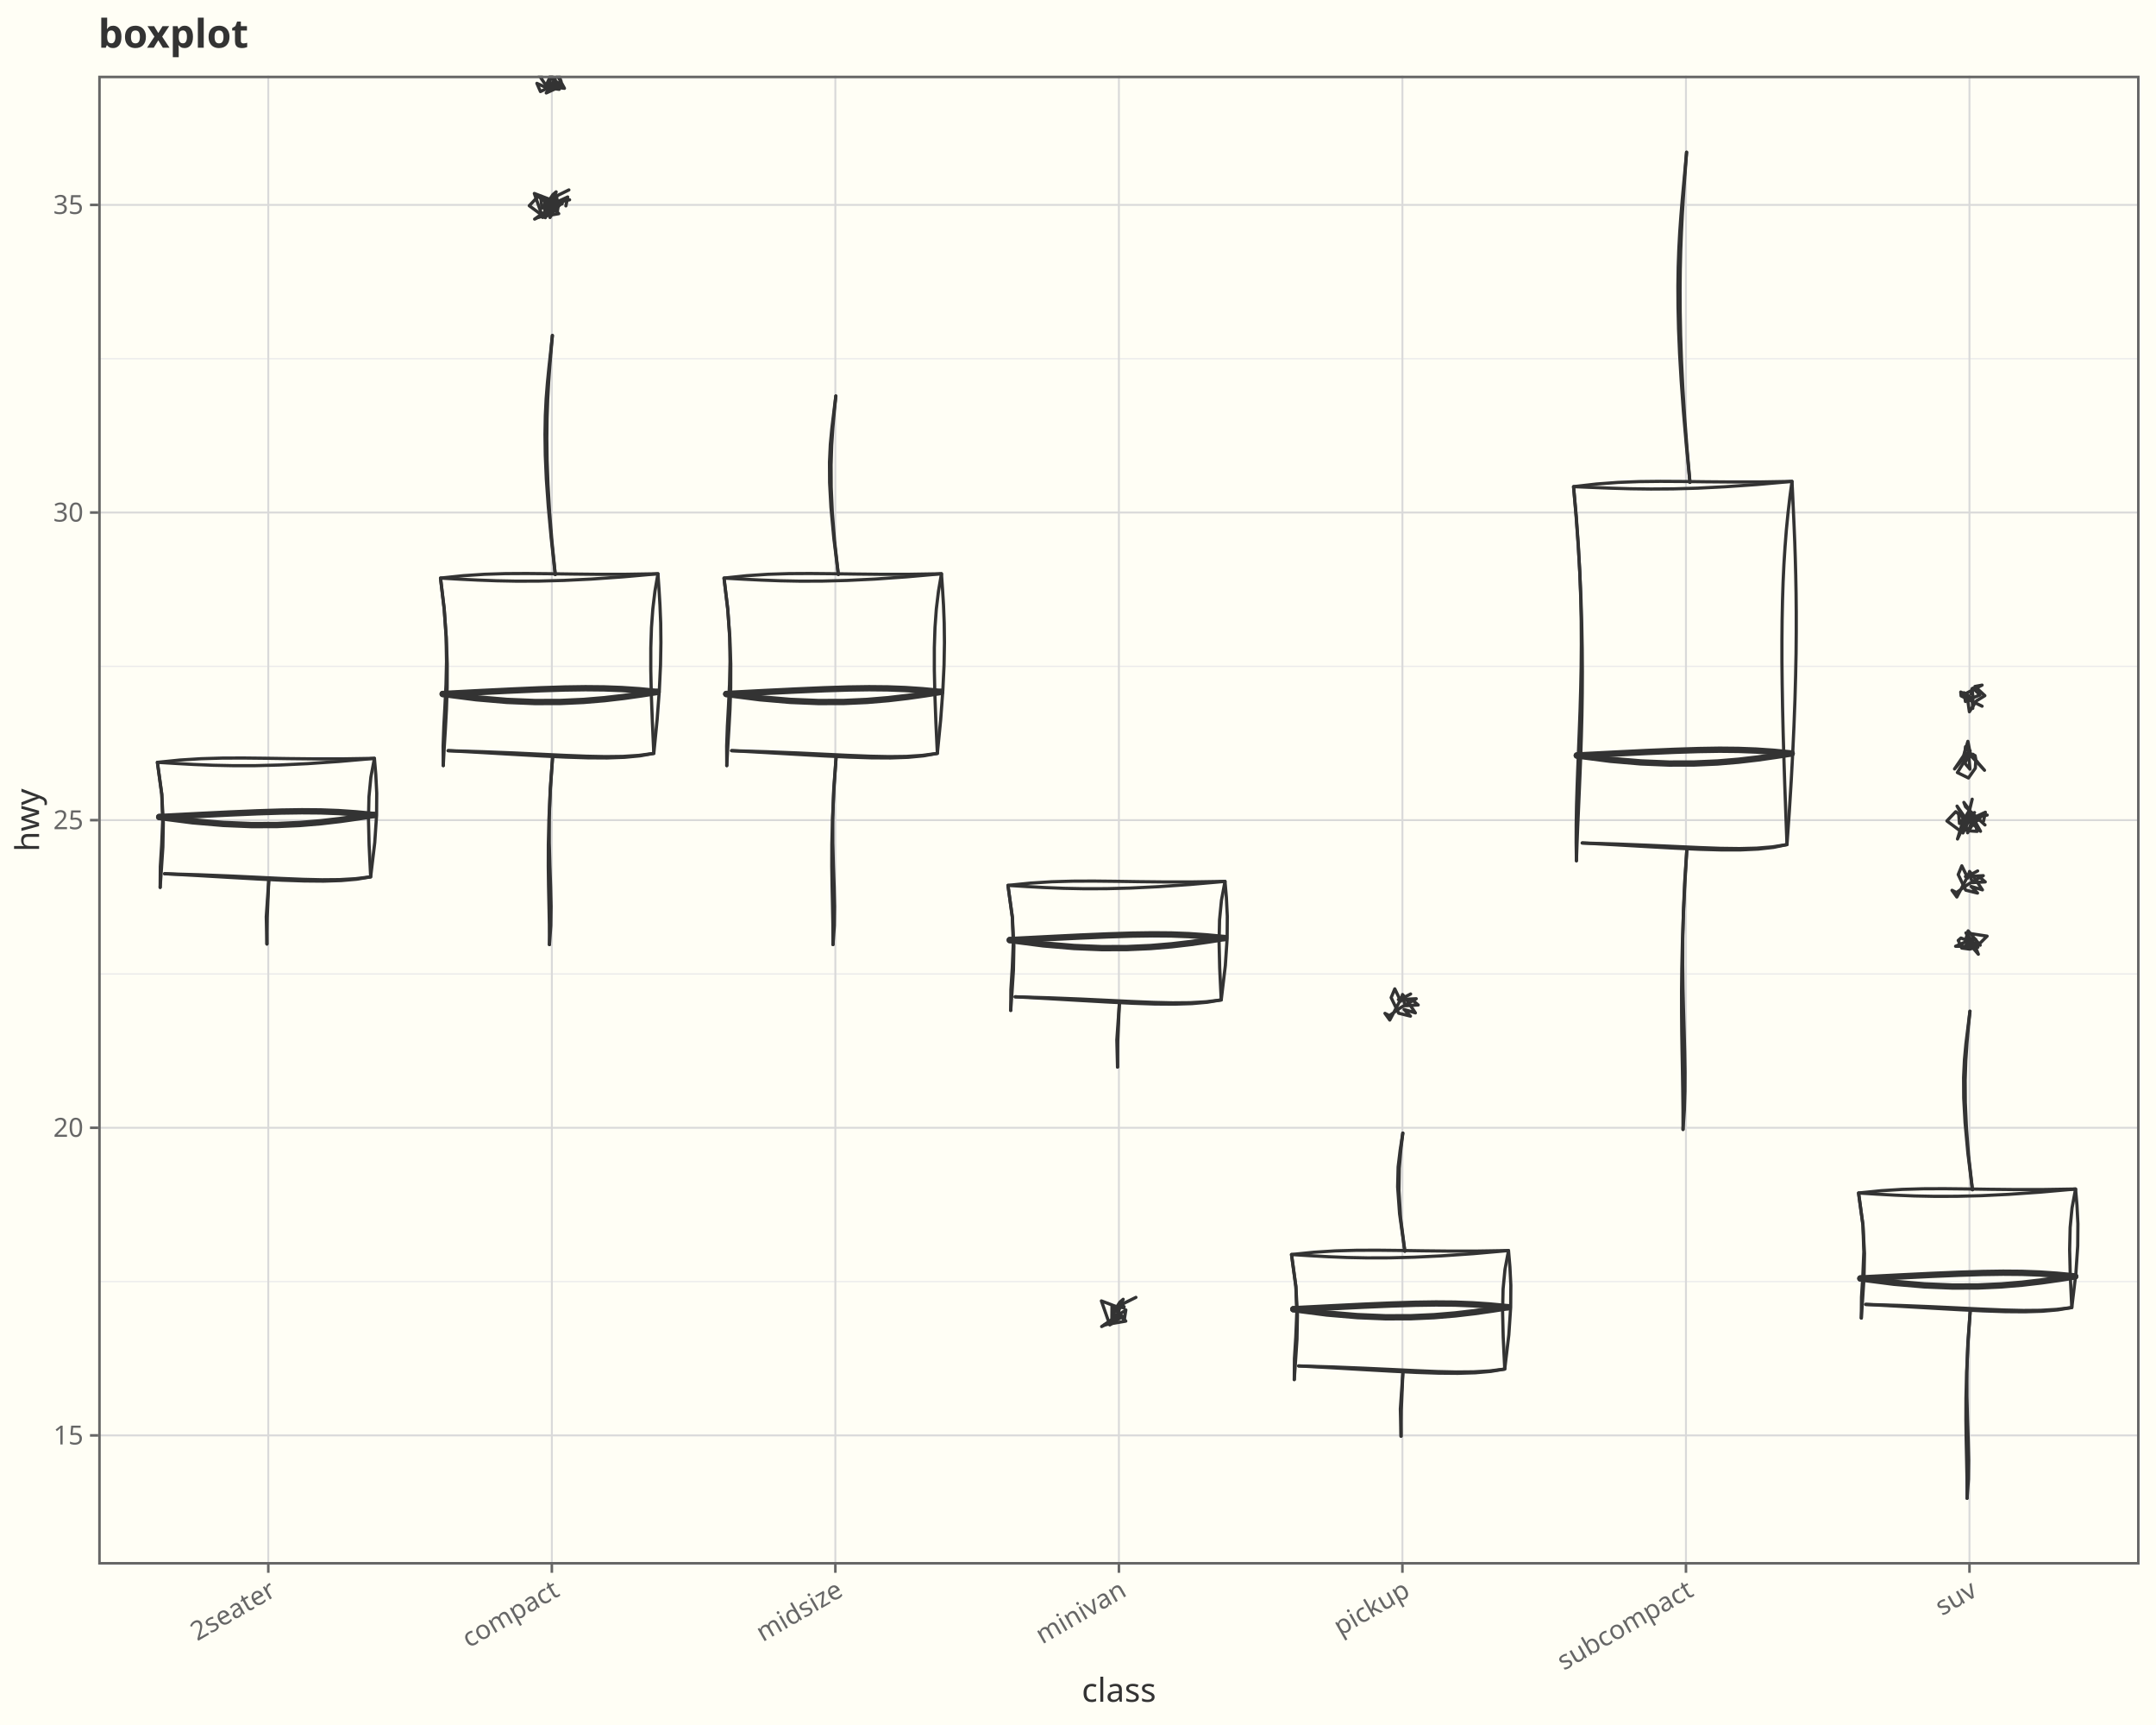
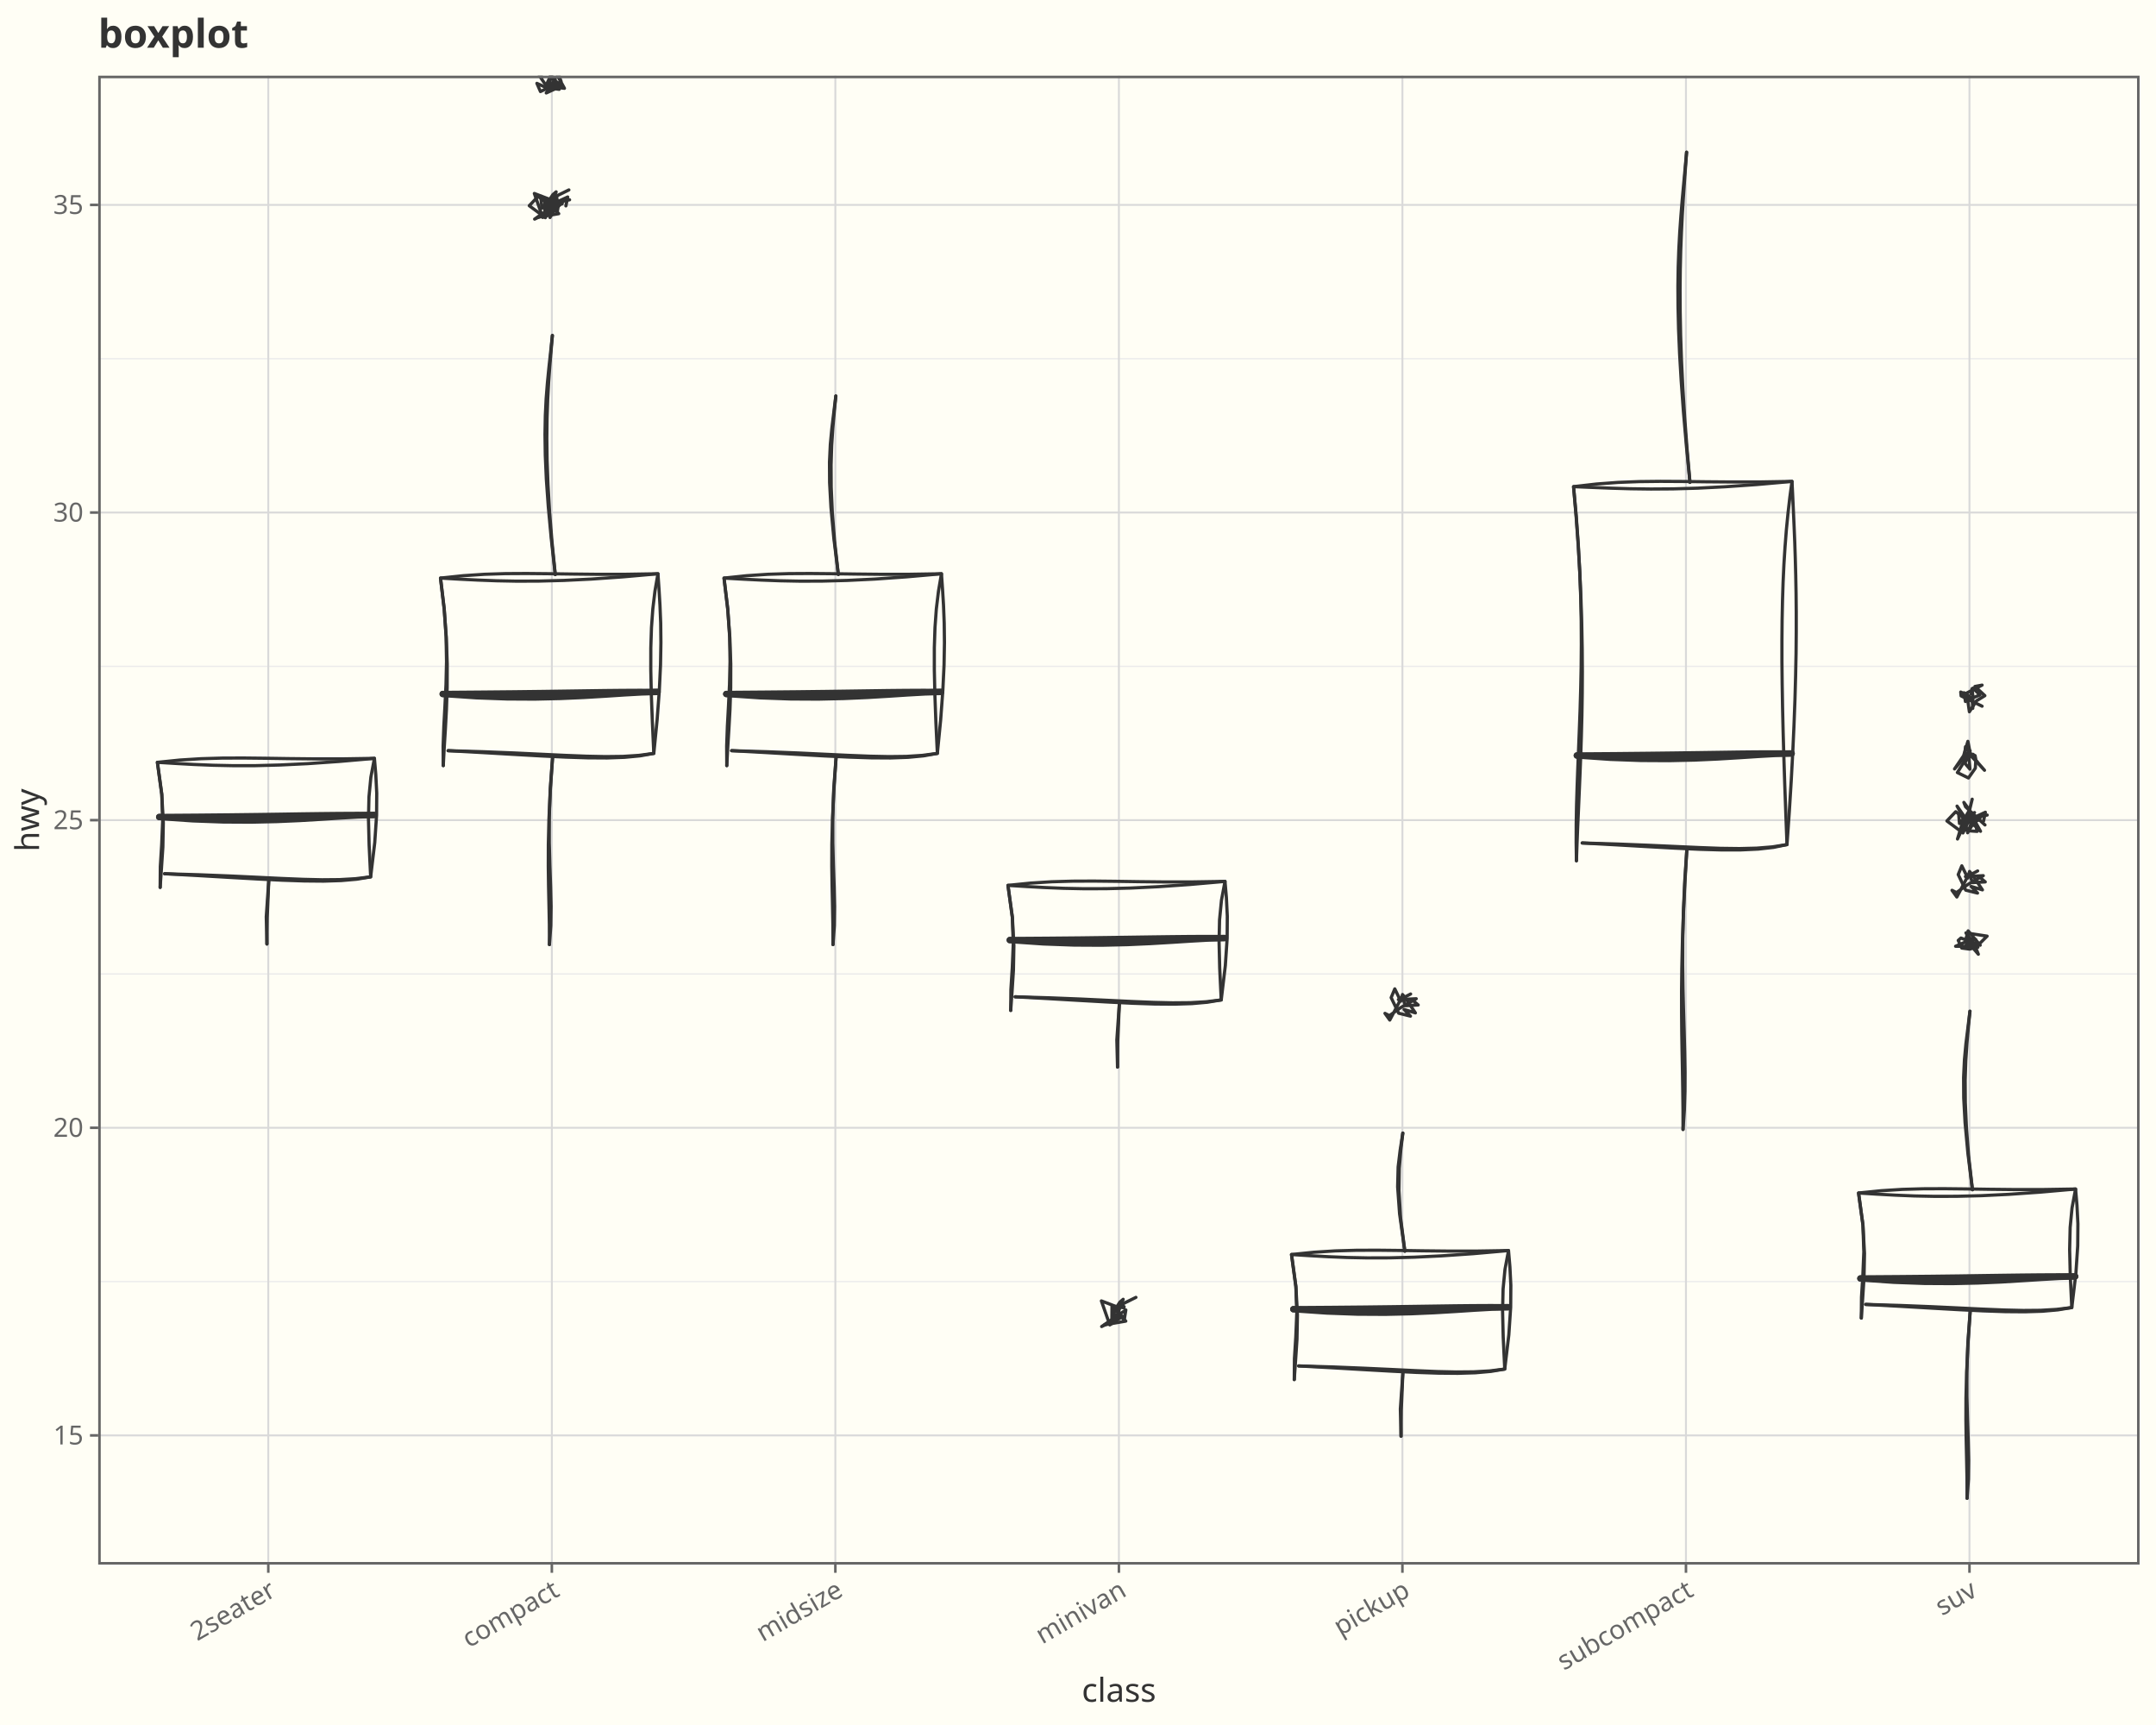
<svg xmlns="http://www.w3.org/2000/svg" class="svglite" data-engine-version="2.0" width="720.00pt" height="576.00pt" viewBox="0 0 720.00 576.00">
  <defs>
    <style type="text/css">
    .svglite line, .svglite polyline, .svglite polygon, .svglite path, .svglite rect, .svglite circle {
      fill: none;
      stroke: #000000;
      stroke-linecap: round;
      stroke-linejoin: round;
      stroke-miterlimit: 10.00;
    }
  </style>
  </defs>
  <rect width="100%" height="100%" style="stroke: none; fill: #FFFFFF;" />
  <defs>
    <clipPath id="cpMC4wMHw3MjAuMDB8MC4wMHw1NzYuMDA=">
      <rect x="0.00" y="0.00" width="720.00" height="576.00" />
    </clipPath>
  </defs>
  <g clip-path="url(#cpMC4wMHw3MjAuMDB8MC4wMHw1NzYuMDA=)">
    <rect x="0.00" y="0.00" width="720.00" height="576.00" style="stroke-width: 1.07; stroke: none; fill: #FFFEF5;" />
  </g>
  <defs>
    <clipPath id="cpMzIuNzl8NzE0LjUyfDI1LjI3fDUyMi40NA==">
      <rect x="32.79" y="25.27" width="681.73" height="497.16" />
    </clipPath>
  </defs>
  <g clip-path="url(#cpMzIuNzl8NzE0LjUyfDI1LjI3fDUyMi40NA==)">
    <rect x="32.79" y="25.27" width="681.73" height="497.16" style="stroke-width: 1.07; stroke: none; fill: #FFFEF5;" />
    <polyline points="32.79,427.94 714.52,427.94 " style="stroke-width: 0.43; stroke: #EBEBEB; stroke-linecap: butt;" />
    <polyline points="32.79,325.22 714.52,325.22 " style="stroke-width: 0.43; stroke: #EBEBEB; stroke-linecap: butt;" />
    <polyline points="32.79,222.50 714.52,222.50 " style="stroke-width: 0.43; stroke: #EBEBEB; stroke-linecap: butt;" />
    <polyline points="32.79,119.78 714.52,119.78 " style="stroke-width: 0.43; stroke: #EBEBEB; stroke-linecap: butt;" />
    <polyline points="32.79,479.30 714.52,479.30 " style="stroke-width: 0.64; stroke: #D9D9D9; stroke-linecap: butt;" />
    <polyline points="32.79,376.58 714.52,376.58 " style="stroke-width: 0.64; stroke: #D9D9D9; stroke-linecap: butt;" />
    <polyline points="32.79,273.86 714.52,273.86 " style="stroke-width: 0.64; stroke: #D9D9D9; stroke-linecap: butt;" />
    <polyline points="32.79,171.14 714.52,171.14 " style="stroke-width: 0.64; stroke: #D9D9D9; stroke-linecap: butt;" />
    <polyline points="32.79,68.42 714.52,68.42 " style="stroke-width: 0.64; stroke: #D9D9D9; stroke-linecap: butt;" />
    <polyline points="89.60,522.44 89.60,25.27 " style="stroke-width: 0.64; stroke: #D9D9D9; stroke-linecap: butt;" />
    <polyline points="184.29,522.44 184.29,25.27 " style="stroke-width: 0.64; stroke: #D9D9D9; stroke-linecap: butt;" />
    <polyline points="278.97,522.44 278.97,25.27 " style="stroke-width: 0.64; stroke: #D9D9D9; stroke-linecap: butt;" />
    <polyline points="373.66,522.44 373.66,25.27 " style="stroke-width: 0.64; stroke: #D9D9D9; stroke-linecap: butt;" />
    <polyline points="468.34,522.44 468.34,25.27 " style="stroke-width: 0.64; stroke: #D9D9D9; stroke-linecap: butt;" />
    <polyline points="563.03,522.44 563.03,25.27 " style="stroke-width: 0.64; stroke: #D9D9D9; stroke-linecap: butt;" />
    <polyline points="657.71,522.44 657.71,25.27 " style="stroke-width: 0.64; stroke: #D9D9D9; stroke-linecap: butt;" />
    <polyline points="89.75,294.06 89.23,306.51 89.14,315.21 " style="stroke-width: 1.07; stroke: #333333;" />
    <polyline points="89.75,294.06 88.92,306.15 89.14,315.21 " style="stroke-width: 1.07; stroke: #333333;" />
    <polyline points="54.97,291.75 66.40,292.38 76.69,292.98 85.93,293.50 94.19,293.91 101.56,294.16 108.12,294.22 113.95,294.03 119.14,293.58 123.78,292.80 125.15,281.35 125.76,272.21 125.81,264.84 125.50,258.69 125.04,253.23 113.20,254.26 102.78,254.99 93.57,255.44 85.37,255.66 77.99,255.67 71.22,255.53 64.85,255.27 58.70,254.93 52.56,254.55 54.02,265.12 54.32,274.16 53.99,282.09 53.54,289.33 53.48,296.30 " style="stroke-width: 1.07; stroke: #333333;" />
    <polyline points="54.97,291.75 66.63,292.10 76.93,292.51 86.02,292.94 94.06,293.33 101.20,293.62 107.59,293.77 113.38,293.72 118.73,293.41 123.78,292.80 123.27,282.16 123.05,273.43 123.22,266.07 123.85,259.52 125.04,253.23 114.36,253.40 104.86,253.40 96.30,253.31 88.47,253.19 81.15,253.11 74.12,253.14 67.16,253.34 60.04,253.79 52.56,254.55 54.04,265.41 54.54,274.75 54.39,282.84 53.92,289.94 53.48,296.30 " style="stroke-width: 1.07; stroke: #333333;" />
-     <polyline points="53.17,272.81 65.92,272.16 76.75,271.63 85.97,271.24 93.89,270.99 100.83,270.89 107.09,270.94 112.98,271.16 118.81,271.56 124.90,272.13 " style="stroke-width: 2.13; stroke: #333333;" />
-     <polyline points="53.17,272.81 64.36,274.25 74.58,275.12 83.92,275.51 92.43,275.49 100.18,275.14 107.23,274.55 113.66,273.80 119.52,272.97 124.90,272.13 " style="stroke-width: 2.13; stroke: #333333;" />
+     <polyline points="53.17,272.81 65.92,272.72 76.75,272.62 85.97,272.51 93.89,272.40 100.83,272.29 107.09,272.21 112.98,272.15 118.81,272.12 124.90,272.13 " style="stroke-width: 2.13; stroke: #333333;" />
+     <polyline points="53.17,272.81 64.36,273.58 74.58,273.95 83.92,274.00 92.43,273.81 100.18,273.47 107.23,273.05 113.66,272.63 119.52,272.30 124.90,272.13 " style="stroke-width: 2.13; stroke: #333333;" />
    <polyline points="184.55,252.72 183.75,263.46 183.43,272.97 183.43,281.44 183.63,289.09 183.88,296.10 184.04,302.69 183.95,309.06 183.49,315.41 " style="stroke-width: 1.07; stroke: #333333;" />
    <polyline points="184.55,252.72 183.78,263.98 183.32,273.60 183.12,281.90 183.10,289.22 183.19,295.90 183.33,302.26 183.46,308.66 183.49,315.41 " style="stroke-width: 1.07; stroke: #333333;" />
    <polyline points="185.43,191.85 184.33,180.83 183.53,170.88 183.00,161.87 182.70,153.72 182.61,146.33 182.69,139.58 182.90,133.38 183.22,127.62 183.61,122.22 184.04,117.05 184.47,112.03 " style="stroke-width: 1.07; stroke: #333333;" />
    <polyline points="185.43,191.85 184.08,179.70 183.10,169.15 182.45,159.99 182.10,152.01 182.00,145.01 182.11,138.79 182.39,133.13 182.81,127.83 183.32,122.68 183.89,117.48 184.47,112.03 " style="stroke-width: 1.07; stroke: #333333;" />
    <polyline points="149.65,250.66 161.08,251.29 171.38,251.89 180.61,252.41 188.86,252.81 196.22,253.05 202.77,253.09 208.58,252.88 213.75,252.39 218.34,251.57 219.45,240.34 220.18,230.57 220.58,222.06 220.71,214.61 220.64,208.04 220.40,202.14 220.08,196.72 219.72,191.59 207.88,192.63 197.46,193.36 188.25,193.81 180.05,194.03 172.65,194.06 165.86,193.93 159.47,193.69 153.29,193.38 147.11,193.03 148.35,203.27 148.97,212.50 149.12,220.88 148.94,228.57 148.59,235.73 148.22,242.52 147.98,249.11 148.03,255.64 " style="stroke-width: 1.07; stroke: #333333;" />
    <polyline points="149.65,250.66 161.31,251.01 171.61,251.42 180.70,251.85 188.74,252.23 195.87,252.51 202.24,252.64 208.01,252.57 213.33,252.23 218.34,251.57 217.86,241.13 217.51,231.88 217.33,223.66 217.34,216.28 217.56,209.56 218.01,203.33 218.72,197.39 219.72,191.59 209.04,191.76 199.54,191.77 190.98,191.68 183.14,191.57 175.81,191.50 168.76,191.54 161.78,191.76 154.63,192.24 147.11,193.03 148.34,203.49 149.05,213.00 149.35,221.67 149.33,229.59 149.09,236.85 148.73,243.54 148.34,249.78 148.03,255.64 " style="stroke-width: 1.07; stroke: #333333;" />
-     <polyline points="147.85,231.73 160.60,231.07 171.43,230.55 180.65,230.15 188.58,229.90 195.51,229.80 201.77,229.86 207.66,230.08 213.49,230.47 219.58,231.05 " style="stroke-width: 2.13; stroke: #333333;" />
-     <polyline points="147.85,231.73 159.04,233.16 169.27,234.04 178.60,234.42 187.11,234.40 194.86,234.05 201.91,233.46 208.34,232.71 214.21,231.88 219.58,231.05 " style="stroke-width: 2.13; stroke: #333333;" />
+     <polyline points="147.85,231.73 160.60,231.63 171.43,231.53 180.65,231.42 188.58,231.31 195.51,231.21 201.77,231.12 207.66,231.06 213.49,231.03 219.58,231.05 " style="stroke-width: 2.13; stroke: #333333;" />
+     <polyline points="147.85,231.73 159.04,232.49 169.27,232.86 178.60,232.91 187.11,232.72 194.86,232.38 201.91,231.96 208.34,231.54 214.21,231.21 219.58,231.05 " style="stroke-width: 2.13; stroke: #333333;" />
    <polyline points="186.05,66.57 184.61,65.02 185.72,64.06 183.18,70.63 179.51,72.58 186.59,71.35 181.98,66.45 181.95,71.02 182.81,70.15 182.71,67.94 184.61,65.02 " style="stroke-width: 1.07; stroke: #333333;" />
    <polyline points="185.96,66.89 183.57,66.56 178.44,64.60 181.25,72.61 185.56,69.73 178.54,73.16 186.61,67.62 186.04,71.11 183.33,66.70 189.98,63.42 183.57,66.56 " style="stroke-width: 1.07; stroke: #333333;" />
    <polyline points="186.28,24.22 187.40,27.25 180.49,30.57 179.30,27.83 182.10,29.11 184.20,24.59 183.37,28.72 184.81,29.04 188.50,29.49 184.64,22.53 187.40,27.25 " style="stroke-width: 1.07; stroke: #333333;" />
    <polyline points="184.70,28.64 185.43,26.20 179.65,22.04 180.95,25.94 180.13,25.29 182.89,29.32 186.75,29.83 184.04,25.32 187.23,28.83 182.42,31.04 185.43,26.20 " style="stroke-width: 1.07; stroke: #333333;" />
    <polyline points="188.98,68.75 189.59,65.78 182.60,69.01 185.96,65.88 180.96,69.54 180.70,66.53 185.42,68.11 183.67,72.63 186.13,68.52 183.92,71.49 189.59,65.78 " style="stroke-width: 1.07; stroke: #333333;" />
    <polyline points="190.21,66.72 182.85,67.90 179.69,65.60 176.75,68.69 182.12,72.69 185.27,66.04 181.52,69.20 187.71,68.07 180.99,68.81 185.68,67.00 182.85,67.90 " style="stroke-width: 1.07; stroke: #333333;" />
    <polyline points="187.02,-120.06 185.05,-119.02 184.31,-119.89 183.73,-117.68 181.73,-121.76 180.52,-118.85 183.03,-113.65 186.98,-112.67 184.84,-114.89 188.62,-113.74 185.05,-119.02 " style="stroke-width: 1.07; stroke: #333333;" />
    <polyline points="182.94,-118.18 188.89,-118.47 183.71,-115.52 179.95,-112.83 178.46,-113.60 180.07,-111.36 184.21,-119.20 185.32,-116.15 189.55,-116.40 187.23,-118.36 188.89,-118.47 " style="stroke-width: 1.07; stroke: #333333;" />
    <polyline points="279.23,252.72 278.43,263.46 278.11,272.97 278.12,281.44 278.32,289.09 278.57,296.10 278.72,302.69 278.64,309.06 278.18,315.41 " style="stroke-width: 1.07; stroke: #333333;" />
    <polyline points="279.23,252.72 278.46,263.98 278.01,273.60 277.80,281.90 277.78,289.22 277.88,295.90 278.02,302.26 278.14,308.66 278.18,315.41 " style="stroke-width: 1.07; stroke: #333333;" />
    <polyline points="279.96,191.82 278.72,180.74 277.95,171.08 277.58,162.66 277.54,155.28 277.74,148.74 278.13,142.85 278.62,137.41 279.13,132.23 " style="stroke-width: 1.07; stroke: #333333;" />
    <polyline points="279.96,191.82 278.44,179.52 277.50,169.45 277.05,161.18 277.01,154.31 277.29,148.39 277.80,143.02 278.44,137.78 279.13,132.23 " style="stroke-width: 1.07; stroke: #333333;" />
    <polyline points="244.33,250.66 255.77,251.29 266.06,251.89 275.29,252.41 283.55,252.81 290.91,253.05 297.45,253.09 303.27,252.88 308.43,252.39 313.03,251.57 314.14,240.34 314.86,230.57 315.27,222.06 315.40,214.61 315.32,208.04 315.09,202.14 314.76,196.72 314.40,191.59 302.57,192.63 292.15,193.36 282.93,193.81 274.73,194.03 267.33,194.06 260.54,193.93 254.16,193.69 247.97,193.38 241.79,193.03 243.04,203.27 243.66,212.50 243.80,220.88 243.62,228.57 243.28,235.73 242.91,242.52 242.67,249.11 242.71,255.64 " style="stroke-width: 1.07; stroke: #333333;" />
    <polyline points="244.33,250.66 255.99,251.01 266.30,251.42 275.39,251.85 283.42,252.23 290.55,252.51 296.93,252.64 302.70,252.57 308.01,252.23 313.03,251.57 312.54,241.13 312.20,231.88 312.02,223.66 312.02,216.28 312.24,209.56 312.69,203.33 313.41,197.39 314.40,191.59 303.73,191.76 294.22,191.77 285.66,191.68 277.83,191.57 270.50,191.50 263.45,191.54 256.46,191.76 249.32,192.24 241.79,193.03 243.02,203.49 243.74,213.00 244.04,221.67 244.02,229.59 243.78,236.85 243.41,243.54 243.02,249.78 242.71,255.64 " style="stroke-width: 1.07; stroke: #333333;" />
-     <polyline points="242.54,231.73 255.29,231.07 266.11,230.55 275.34,230.15 283.26,229.90 290.20,229.80 296.45,229.86 302.34,230.08 308.18,230.47 314.26,231.05 " style="stroke-width: 2.13; stroke: #333333;" />
-     <polyline points="242.54,231.73 253.72,233.16 263.95,234.04 273.29,234.42 281.80,234.40 289.54,234.05 296.60,233.46 303.03,232.71 308.89,231.88 314.26,231.05 " style="stroke-width: 2.13; stroke: #333333;" />
+     <polyline points="242.54,231.73 255.29,231.63 266.11,231.53 275.34,231.42 283.26,231.31 290.20,231.21 296.45,231.12 302.34,231.06 308.18,231.03 314.26,231.05 " style="stroke-width: 2.13; stroke: #333333;" />
+     <polyline points="242.54,231.73 253.72,232.49 263.95,232.86 273.29,232.91 281.80,232.72 289.54,232.38 296.60,231.96 303.03,231.54 308.89,231.21 314.26,231.05 " style="stroke-width: 2.13; stroke: #333333;" />
    <polyline points="373.81,335.14 373.28,347.60 373.20,356.30 " style="stroke-width: 1.07; stroke: #333333;" />
    <polyline points="373.81,335.14 372.97,347.24 373.20,356.30 " style="stroke-width: 1.07; stroke: #333333;" />
    <polyline points="339.02,332.84 350.45,333.47 360.75,334.07 369.98,334.59 378.24,335.00 385.61,335.25 392.17,335.30 398.01,335.12 403.20,334.66 407.83,333.89 409.20,322.44 409.81,313.30 409.86,305.92 409.56,299.77 409.09,294.31 397.26,295.35 386.83,296.08 377.62,296.53 369.43,296.74 362.04,296.76 355.27,296.62 348.91,296.36 342.75,296.02 336.61,295.64 338.07,306.21 338.38,315.25 338.05,323.18 337.59,330.42 337.53,337.39 " style="stroke-width: 1.07; stroke: #333333;" />
    <polyline points="339.02,332.84 350.68,333.19 360.98,333.60 370.08,334.03 378.12,334.42 385.26,334.71 391.65,334.86 397.44,334.81 402.78,334.50 407.83,333.89 407.32,323.24 407.11,314.52 407.27,307.16 407.91,300.61 409.09,294.31 398.42,294.48 388.91,294.49 380.35,294.40 372.52,294.28 365.20,294.20 358.17,294.23 351.21,294.43 344.10,294.88 336.61,295.64 338.10,306.49 338.59,315.84 338.44,323.93 337.98,331.03 337.53,337.39 " style="stroke-width: 1.07; stroke: #333333;" />
-     <polyline points="337.22,313.90 349.97,313.25 360.80,312.72 370.02,312.33 377.94,312.08 384.88,311.98 391.14,312.03 397.03,312.25 402.86,312.65 408.95,313.22 " style="stroke-width: 2.13; stroke: #333333;" />
-     <polyline points="337.22,313.90 348.41,315.34 358.64,316.21 367.97,316.60 376.48,316.57 384.23,316.23 391.28,315.64 397.71,314.89 403.58,314.06 408.95,313.22 " style="stroke-width: 2.13; stroke: #333333;" />
+     <polyline points="337.22,313.90 349.97,313.81 360.80,313.71 370.02,313.59 377.94,313.48 384.88,313.38 391.14,313.30 397.03,313.24 402.86,313.21 408.95,313.22 " style="stroke-width: 2.13; stroke: #333333;" />
+     <polyline points="337.22,313.90 348.41,314.67 358.64,315.04 367.97,315.09 376.48,314.90 384.23,314.55 391.28,314.13 397.71,313.72 403.58,313.39 408.95,313.22 " style="stroke-width: 2.13; stroke: #333333;" />
    <polyline points="375.41,436.36 373.98,434.81 375.09,433.85 372.55,440.43 368.88,442.37 375.96,441.14 371.35,436.24 371.31,440.81 372.17,439.94 372.08,437.73 373.98,434.81 " style="stroke-width: 1.07; stroke: #333333;" />
    <polyline points="375.33,436.68 372.94,436.35 367.81,434.39 370.62,442.41 374.93,439.52 367.90,442.95 375.98,437.41 375.41,440.91 372.69,436.50 379.34,433.21 372.94,436.35 " style="stroke-width: 1.07; stroke: #333333;" />
    <polyline points="468.49,458.41 467.96,470.86 467.88,479.56 " style="stroke-width: 1.07; stroke: #333333;" />
    <polyline points="468.49,458.41 467.65,470.50 467.88,479.56 " style="stroke-width: 1.07; stroke: #333333;" />
    <polyline points="469.15,417.78 467.71,406.53 467.18,397.48 467.29,390.11 467.81,383.91 468.47,378.36 " style="stroke-width: 1.07; stroke: #333333;" />
    <polyline points="469.15,417.78 467.39,405.27 466.74,396.31 466.91,389.66 467.58,384.09 468.47,378.36 " style="stroke-width: 1.07; stroke: #333333;" />
    <polyline points="433.70,456.10 445.14,456.73 455.43,457.33 464.67,457.85 472.93,458.26 480.29,458.51 486.85,458.57 492.69,458.39 497.88,457.93 502.51,457.15 503.88,445.71 504.49,436.56 504.55,429.19 504.24,423.04 503.77,417.58 491.94,418.62 481.52,419.34 472.31,419.79 464.11,420.01 456.73,420.03 449.95,419.89 443.59,419.63 437.44,419.29 431.30,418.90 432.75,429.48 433.06,438.51 432.73,446.44 432.28,453.68 432.22,460.65 " style="stroke-width: 1.07; stroke: #333333;" />
    <polyline points="433.70,456.10 445.36,456.45 455.67,456.87 464.76,457.29 472.80,457.68 479.94,457.98 486.33,458.12 492.12,458.07 497.46,457.77 502.51,457.15 502.00,446.51 501.79,437.78 501.96,430.42 502.59,423.87 503.77,417.58 493.10,417.75 483.60,417.75 475.04,417.66 467.21,417.54 459.89,417.46 452.86,417.49 445.89,417.69 438.78,418.14 431.30,418.90 432.78,429.76 433.28,439.10 433.13,447.19 432.66,454.29 432.22,460.65 " style="stroke-width: 1.07; stroke: #333333;" />
-     <polyline points="431.91,437.16 444.65,436.51 455.48,435.98 464.70,435.59 472.63,435.34 479.56,435.24 485.82,435.29 491.71,435.52 497.55,435.91 503.63,436.49 " style="stroke-width: 2.13; stroke: #333333;" />
-     <polyline points="431.91,437.16 443.09,438.60 453.32,439.47 462.66,439.86 471.16,439.84 478.91,439.49 485.97,438.90 492.40,438.15 498.26,437.32 503.63,436.49 " style="stroke-width: 2.13; stroke: #333333;" />
+     <polyline points="431.91,437.16 444.65,437.07 455.48,436.97 464.70,436.86 472.63,436.75 479.56,436.65 485.82,436.56 491.71,436.50 497.55,436.47 503.63,436.49 " style="stroke-width: 2.13; stroke: #333333;" />
+     <polyline points="431.91,437.16 443.09,437.93 453.32,438.30 462.66,438.35 471.16,438.16 478.91,437.82 485.97,437.40 492.40,436.98 498.26,436.65 503.63,436.49 " style="stroke-width: 2.13; stroke: #333333;" />
    <polyline points="470.10,539.08 468.66,537.53 469.77,536.57 467.23,543.15 463.57,545.09 470.64,543.86 466.03,538.96 466.00,543.53 466.86,542.66 466.76,540.45 468.66,537.53 " style="stroke-width: 1.07; stroke: #333333;" />
    <polyline points="470.01,539.40 467.62,539.07 462.49,537.11 465.30,545.13 469.61,542.24 462.59,545.67 470.67,540.13 470.09,543.63 467.38,539.22 474.03,535.93 467.62,539.07 " style="stroke-width: 1.07; stroke: #333333;" />
    <polyline points="470.33,537.82 471.46,540.85 464.54,544.17 463.36,541.43 466.15,542.71 468.26,538.19 467.43,542.32 468.86,542.64 472.55,543.09 468.69,536.13 471.46,540.85 " style="stroke-width: 1.07; stroke: #333333;" />
    <polyline points="468.75,542.24 469.49,539.79 463.70,535.63 465.00,539.53 464.18,538.89 466.94,542.91 470.80,543.43 468.09,538.92 471.28,542.43 466.47,544.64 469.49,539.79 " style="stroke-width: 1.07; stroke: #333333;" />
    <polyline points="473.03,541.26 473.65,538.29 466.65,541.52 470.02,538.40 465.01,542.05 464.75,539.04 469.47,540.62 467.72,545.14 470.18,541.03 467.97,544.00 473.65,538.29 " style="stroke-width: 1.07; stroke: #333333;" />
    <polyline points="474.27,539.23 466.91,540.41 463.74,538.11 460.80,541.20 466.18,545.20 469.33,538.55 465.57,541.71 471.76,540.58 465.04,541.32 469.73,539.51 466.91,540.41 " style="stroke-width: 1.07; stroke: #333333;" />
    <polyline points="471.08,331.91 469.11,332.94 468.37,332.08 467.78,334.29 465.79,330.20 464.58,333.12 467.08,338.32 471.03,339.30 468.89,337.07 472.67,338.22 469.11,332.94 " style="stroke-width: 1.07; stroke: #333333;" />
    <polyline points="466.99,333.79 472.95,333.49 467.77,336.45 464.00,339.14 462.51,338.37 464.12,340.61 468.26,332.77 469.37,335.81 473.61,335.57 471.29,333.60 472.95,333.49 " style="stroke-width: 1.07; stroke: #333333;" />
    <polyline points="563.34,283.40 562.62,294.27 562.18,304.29 561.97,313.53 561.94,322.11 562.04,330.09 562.22,337.58 562.43,344.66 562.61,351.43 562.72,357.97 562.69,364.38 562.49,370.74 562.05,377.14 " style="stroke-width: 1.07; stroke: #333333;" />
    <polyline points="563.34,283.40 562.67,294.93 562.18,305.32 561.84,314.70 561.65,323.22 561.56,331.02 561.57,338.23 561.63,345.00 561.74,351.47 561.86,357.78 561.96,364.07 562.04,370.48 562.05,377.14 " style="stroke-width: 1.07; stroke: #333333;" />
    <polyline points="564.36,161.06 563.38,149.74 562.59,139.23 561.98,129.48 561.54,120.42 561.25,112.01 561.10,104.18 561.06,96.88 561.13,90.05 561.28,83.65 561.52,77.60 561.80,71.86 562.14,66.37 562.50,61.07 562.87,55.91 563.24,50.83 " style="stroke-width: 1.07; stroke: #333333;" />
    <polyline points="564.36,161.06 563.16,148.69 562.19,137.49 561.45,127.37 560.91,118.22 560.56,109.93 560.38,102.39 560.34,95.50 560.44,89.14 560.65,83.22 560.95,77.63 561.33,72.26 561.76,67.00 562.24,61.74 562.74,56.39 563.24,50.83 " style="stroke-width: 1.07; stroke: #333333;" />
    <polyline points="528.39,281.48 539.82,282.11 550.11,282.70 559.33,283.21 567.57,283.59 574.91,283.80 581.41,283.79 587.17,283.52 592.27,282.95 596.77,282.02 597.54,271.06 598.18,260.77 598.70,251.12 599.11,242.08 599.43,233.59 599.65,225.62 599.80,218.13 599.86,211.08 599.86,204.42 599.80,198.13 599.69,192.15 599.54,186.46 599.36,181.00 599.14,175.74 598.91,170.64 598.68,165.66 598.44,160.75 586.61,161.80 576.19,162.53 566.97,163.00 558.75,163.24 551.32,163.29 544.49,163.20 538.04,163.01 531.78,162.76 525.49,162.50 526.39,172.40 527.07,181.82 527.56,190.77 527.88,199.30 528.05,207.44 528.09,215.23 528.03,222.70 527.88,229.88 527.68,236.82 527.43,243.53 527.17,250.07 526.91,256.46 526.68,262.74 526.49,268.94 526.38,275.10 526.36,281.25 526.45,287.42 " style="stroke-width: 1.07; stroke: #333333;" />
    <polyline points="528.39,281.48 540.05,281.83 550.34,282.24 559.43,282.65 567.45,283.01 574.55,283.27 580.89,283.35 586.61,283.21 591.85,282.79 596.77,282.02 596.38,271.84 596.03,262.20 595.73,253.06 595.48,244.39 595.29,236.16 595.16,228.34 595.08,220.91 595.08,213.82 595.14,207.05 595.27,200.58 595.47,194.36 595.75,188.37 596.12,182.57 596.56,176.94 597.10,171.45 597.72,166.06 598.44,160.75 587.77,160.93 578.26,160.94 569.70,160.87 561.85,160.77 554.49,160.73 547.40,160.81 540.35,161.08 533.12,161.62 525.49,162.50 526.36,172.54 527.05,182.15 527.58,191.34 527.97,200.13 528.23,208.55 528.38,216.61 528.43,224.34 528.39,231.74 528.28,238.86 528.10,245.69 527.89,252.26 527.64,258.60 527.38,264.72 527.12,270.65 526.86,276.39 526.64,281.98 526.45,287.42 " style="stroke-width: 1.07; stroke: #333333;" />
-     <polyline points="526.59,252.27 539.34,251.62 550.17,251.09 559.39,250.70 567.31,250.45 574.25,250.34 580.51,250.40 586.40,250.62 592.23,251.01 598.32,251.59 " style="stroke-width: 2.13; stroke: #333333;" />
-     <polyline points="526.59,252.27 537.78,253.71 548.00,254.58 557.34,254.96 565.85,254.94 573.60,254.60 580.65,254.01 587.08,253.26 592.95,252.42 598.32,251.59 " style="stroke-width: 2.13; stroke: #333333;" />
+     <polyline points="526.59,252.27 539.34,252.18 550.17,252.07 559.39,251.96 567.31,251.85 574.25,251.75 580.51,251.66 586.40,251.60 592.23,251.58 598.32,251.59 " style="stroke-width: 2.13; stroke: #333333;" />
+     <polyline points="526.59,252.27 537.78,253.04 548.00,253.41 557.34,253.46 565.85,253.27 573.60,252.92 580.65,252.50 587.08,252.08 592.95,251.75 598.32,251.59 " style="stroke-width: 2.13; stroke: #333333;" />
    <polyline points="564.78,-118.33 563.35,-119.88 564.45,-120.84 561.92,-114.26 558.25,-112.32 565.32,-113.55 560.72,-118.45 560.68,-113.88 561.54,-114.74 561.45,-116.95 563.35,-119.88 " style="stroke-width: 1.07; stroke: #333333;" />
    <polyline points="564.70,-118.01 562.30,-118.34 557.18,-120.29 559.99,-112.28 564.29,-115.17 557.27,-111.74 565.35,-117.28 564.77,-113.78 562.06,-118.19 568.71,-121.48 562.30,-118.34 " style="stroke-width: 1.07; stroke: #333333;" />
    <polyline points="565.02,-57.95 566.14,-54.92 559.23,-51.61 558.04,-54.35 560.84,-53.07 562.94,-57.58 562.11,-53.46 563.54,-53.14 567.24,-52.68 563.38,-59.65 566.14,-54.92 " style="stroke-width: 1.07; stroke: #333333;" />
    <polyline points="563.44,-53.54 564.17,-55.98 558.39,-60.14 559.69,-56.24 558.87,-56.88 561.63,-52.86 565.49,-52.35 562.78,-56.86 565.97,-53.35 561.15,-51.14 564.17,-55.98 " style="stroke-width: 1.07; stroke: #333333;" />
    <polyline points="657.97,437.61 657.17,448.36 656.85,457.87 656.86,466.34 657.06,473.98 657.30,481.00 657.46,487.59 657.38,493.96 656.91,500.30 " style="stroke-width: 1.07; stroke: #333333;" />
    <polyline points="657.97,437.61 657.20,448.88 656.75,458.49 656.54,466.79 656.52,474.11 656.61,480.79 656.75,487.16 656.88,493.55 656.91,500.30 " style="stroke-width: 1.07; stroke: #333333;" />
    <polyline points="658.70,397.26 657.45,386.18 656.69,376.52 656.32,368.10 656.27,360.72 656.48,354.18 656.87,348.29 657.35,342.85 657.87,337.67 " style="stroke-width: 1.07; stroke: #333333;" />
    <polyline points="658.70,397.26 657.17,384.96 656.24,374.89 655.79,366.62 655.75,359.75 656.03,353.83 656.53,348.46 657.18,343.22 657.87,337.67 " style="stroke-width: 1.07; stroke: #333333;" />
    <polyline points="623.07,435.56 634.51,436.19 644.80,436.79 654.03,437.31 662.29,437.72 669.66,437.97 676.22,438.02 682.06,437.84 687.25,437.38 691.88,436.61 693.25,425.16 693.86,416.02 693.92,408.64 693.61,402.49 693.14,397.03 681.31,398.07 670.89,398.80 661.68,399.25 653.48,399.46 646.09,399.48 639.32,399.34 632.96,399.08 626.81,398.74 620.67,398.36 622.12,408.93 622.43,417.97 622.10,425.90 621.65,433.14 621.59,440.11 " style="stroke-width: 1.07; stroke: #333333;" />
    <polyline points="623.07,435.56 634.73,435.91 645.03,436.32 654.13,436.75 662.17,437.14 669.31,437.43 675.70,437.58 681.49,437.53 686.83,437.22 691.88,436.61 691.37,425.96 691.16,417.24 691.33,409.88 691.96,403.33 693.14,397.03 682.47,397.20 672.96,397.21 664.41,397.12 656.58,397.00 649.26,396.92 642.22,396.95 635.26,397.15 628.15,397.60 620.67,398.36 622.15,409.21 622.65,418.56 622.49,426.65 622.03,433.75 621.59,440.11 " style="stroke-width: 1.07; stroke: #333333;" />
-     <polyline points="621.28,426.89 634.02,426.24 644.85,425.71 654.07,425.32 662.00,425.07 668.93,424.97 675.19,425.02 681.08,425.24 686.92,425.64 693.00,426.21 " style="stroke-width: 2.13; stroke: #333333;" />
-     <polyline points="621.28,426.89 632.46,428.33 642.69,429.20 652.02,429.59 660.53,429.57 668.28,429.22 675.34,428.63 681.76,427.88 687.63,427.05 693.00,426.21 " style="stroke-width: 2.13; stroke: #333333;" />
+     <polyline points="621.28,426.89 634.02,426.80 644.85,426.70 654.07,426.59 662.00,426.47 668.93,426.37 675.19,426.29 681.08,426.23 686.92,426.20 693.00,426.21 " style="stroke-width: 2.13; stroke: #333333;" />
+     <polyline points="621.28,426.89 632.46,427.66 642.69,428.03 652.02,428.08 660.53,427.89 668.28,427.55 675.34,427.12 681.76,426.71 687.63,426.38 693.00,426.21 " style="stroke-width: 2.13; stroke: #333333;" />
    <polyline points="659.47,539.08 658.03,537.53 659.14,536.57 656.60,543.15 652.93,545.09 660.01,543.86 655.40,538.96 655.37,543.53 656.23,542.66 656.13,540.45 658.03,537.53 " style="stroke-width: 1.07; stroke: #333333;" />
    <polyline points="659.38,539.40 656.99,539.07 651.86,537.11 654.67,545.13 658.98,542.24 651.96,545.67 660.03,540.13 659.46,543.63 656.75,539.22 663.40,535.93 656.99,539.07 " style="stroke-width: 1.07; stroke: #333333;" />
    <polyline points="659.70,537.82 660.83,540.85 653.91,544.17 652.73,541.43 655.52,542.71 657.63,538.19 656.79,542.32 658.23,542.64 661.92,543.09 658.06,536.13 660.83,540.85 " style="stroke-width: 1.07; stroke: #333333;" />
    <polyline points="658.12,542.24 658.85,539.79 653.07,535.63 654.37,539.53 653.55,538.89 656.31,542.91 660.17,543.43 657.46,538.92 660.65,542.43 655.84,544.64 658.85,539.79 " style="stroke-width: 1.07; stroke: #333333;" />
    <polyline points="662.40,274.19 663.02,271.22 656.02,274.45 659.39,271.32 654.38,274.98 654.12,271.97 658.84,273.55 657.09,278.07 659.55,273.96 657.34,276.93 663.02,271.22 " style="stroke-width: 1.07; stroke: #333333;" />
    <polyline points="663.63,272.16 656.28,273.34 653.11,271.04 650.17,274.13 655.54,278.13 658.70,271.48 654.94,274.63 661.13,273.51 654.41,274.25 659.10,272.44 656.28,273.34 " style="stroke-width: 1.07; stroke: #333333;" />
    <polyline points="660.44,290.82 658.48,291.86 657.74,290.99 657.15,293.20 655.15,289.11 653.95,292.03 656.45,297.23 660.40,298.21 658.26,295.99 662.04,297.14 658.48,291.86 " style="stroke-width: 1.07; stroke: #333333;" />
    <polyline points="656.36,292.70 662.32,292.40 657.13,295.36 653.37,298.05 651.88,297.28 653.49,299.52 657.63,291.68 658.74,294.72 662.98,294.48 660.66,292.52 662.32,292.40 " style="stroke-width: 1.07; stroke: #333333;" />
    <polyline points="661.92,235.81 654.92,232.37 654.79,231.08 657.56,232.40 656.87,232.01 657.68,237.67 660.05,234.01 662.85,232.29 659.53,229.22 661.92,228.77 654.92,232.37 " style="stroke-width: 1.07; stroke: #333333;" />
    <polyline points="658.29,231.76 658.86,229.78 661.23,232.06 658.36,233.20 655.91,231.32 656.36,234.24 658.58,232.80 658.81,236.53 658.88,232.66 658.54,230.00 658.86,229.78 " style="stroke-width: 1.07; stroke: #333333;" />
    <polyline points="662.89,275.46 661.11,273.86 656.40,269.39 655.84,267.93 657.72,270.47 655.49,274.29 653.71,280.15 656.35,274.55 658.79,274.65 655.71,273.91 661.11,273.86 " style="stroke-width: 1.07; stroke: #333333;" />
    <polyline points="658.62,266.86 657.03,273.40 656.08,272.76 653.56,269.17 654.82,271.46 656.87,276.90 656.83,277.37 660.27,277.61 659.50,274.14 661.40,277.58 657.03,273.40 " style="stroke-width: 1.07; stroke: #333333;" />
    <polyline points="658.90,251.87 658.11,252.25 657.18,247.54 655.75,252.33 652.72,256.76 657.93,250.68 656.19,254.88 657.87,256.84 657.41,251.08 662.73,257.20 658.11,252.25 " style="stroke-width: 1.07; stroke: #333333;" />
    <polyline points="660.24,254.35 657.22,251.38 659.24,253.39 656.38,249.34 655.93,254.33 653.67,257.96 657.37,259.78 659.67,256.50 659.83,253.60 659.58,252.30 657.22,251.38 " style="stroke-width: 1.07; stroke: #333333;" />
    <polyline points="659.82,313.71 656.47,313.74 657.26,310.83 661.29,315.62 654.86,313.22 653.96,314.01 655.13,316.57 657.79,316.92 659.75,316.36 660.67,318.63 656.47,313.74 " style="stroke-width: 1.07; stroke: #333333;" />
    <polyline points="659.05,315.93 656.53,311.50 660.10,316.03 653.07,315.97 658.59,313.58 656.05,316.17 657.32,316.66 660.52,316.30 660.13,316.04 663.60,312.59 656.53,311.50 " style="stroke-width: 1.07; stroke: #333333;" />
    <rect x="32.79" y="25.27" width="681.73" height="497.16" style="stroke-width: 1.71; stroke: #666666;" />
  </g>
  <g clip-path="url(#cpMC4wMHw3MjAuMDB8MC4wMHw1NzYuMDA=)">
    <text x="27.86" y="482.32" text-anchor="end" style="font-size: 8.80px; fill: #666666; font-family: sans;" textLength="9.79px" lengthAdjust="spacingAndGlyphs">15</text>
    <text x="27.86" y="379.60" text-anchor="end" style="font-size: 8.80px; fill: #666666; font-family: sans;" textLength="9.79px" lengthAdjust="spacingAndGlyphs">20</text>
    <text x="27.86" y="276.88" text-anchor="end" style="font-size: 8.80px; fill: #666666; font-family: sans;" textLength="9.79px" lengthAdjust="spacingAndGlyphs">25</text>
    <text x="27.86" y="174.16" text-anchor="end" style="font-size: 8.80px; fill: #666666; font-family: sans;" textLength="9.79px" lengthAdjust="spacingAndGlyphs">30</text>
    <text x="27.86" y="71.44" text-anchor="end" style="font-size: 8.80px; fill: #666666; font-family: sans;" textLength="9.79px" lengthAdjust="spacingAndGlyphs">35</text>
    <polyline points="30.05,479.30 32.79,479.30 " style="stroke-width: 0.85; stroke: #666666; stroke-linecap: butt;" />
    <polyline points="30.05,376.58 32.79,376.58 " style="stroke-width: 0.85; stroke: #666666; stroke-linecap: butt;" />
    <polyline points="30.05,273.86 32.79,273.86 " style="stroke-width: 0.85; stroke: #666666; stroke-linecap: butt;" />
    <polyline points="30.05,171.14 32.79,171.14 " style="stroke-width: 0.85; stroke: #666666; stroke-linecap: butt;" />
    <polyline points="30.05,68.42 32.79,68.42 " style="stroke-width: 0.85; stroke: #666666; stroke-linecap: butt;" />
    <polyline points="89.60,525.18 89.60,522.44 " style="stroke-width: 0.85; stroke: #666666; stroke-linecap: butt;" />
    <polyline points="184.29,525.18 184.29,522.44 " style="stroke-width: 0.85; stroke: #666666; stroke-linecap: butt;" />
    <polyline points="278.97,525.18 278.97,522.44 " style="stroke-width: 0.85; stroke: #666666; stroke-linecap: butt;" />
    <polyline points="373.66,525.18 373.66,522.44 " style="stroke-width: 0.85; stroke: #666666; stroke-linecap: butt;" />
    <polyline points="468.34,525.18 468.34,522.44 " style="stroke-width: 0.85; stroke: #666666; stroke-linecap: butt;" />
    <polyline points="563.03,525.18 563.03,522.44 " style="stroke-width: 0.85; stroke: #666666; stroke-linecap: butt;" />
    <polyline points="657.71,525.18 657.71,522.44 " style="stroke-width: 0.85; stroke: #666666; stroke-linecap: butt;" />
    <text transform="translate(92.63,532.61) rotate(-30)" text-anchor="end" style="font-size: 8.80px; fill: #666666; font-family: sans;" textLength="29.36px" lengthAdjust="spacingAndGlyphs">2seater</text>
    <text transform="translate(187.32,532.61) rotate(-30)" text-anchor="end" style="font-size: 8.80px; fill: #666666; font-family: sans;" textLength="33.27px" lengthAdjust="spacingAndGlyphs">compact</text>
    <text transform="translate(282.00,532.61) rotate(-30)" text-anchor="end" style="font-size: 8.80px; fill: #666666; font-family: sans;" textLength="29.84px" lengthAdjust="spacingAndGlyphs">midsize</text>
    <text transform="translate(376.69,532.61) rotate(-30)" text-anchor="end" style="font-size: 8.80px; fill: #666666; font-family: sans;" textLength="30.33px" lengthAdjust="spacingAndGlyphs">minivan</text>
    <text transform="translate(471.37,532.61) rotate(-30)" text-anchor="end" style="font-size: 8.80px; fill: #666666; font-family: sans;" textLength="25.44px" lengthAdjust="spacingAndGlyphs">pickup</text>
    <text transform="translate(566.05,532.61) rotate(-30)" text-anchor="end" style="font-size: 8.80px; fill: #666666; font-family: sans;" textLength="47.46px" lengthAdjust="spacingAndGlyphs">subcompact</text>
    <text transform="translate(660.74,532.61) rotate(-30)" text-anchor="end" style="font-size: 8.80px; fill: #666666; font-family: sans;" textLength="13.70px" lengthAdjust="spacingAndGlyphs">suv</text>
    <text x="373.66" y="568.24" text-anchor="middle" style="font-size: 11.00px; fill: #333333; font-family: sans;" textLength="25.07px" lengthAdjust="spacingAndGlyphs">class</text>
    <text transform="translate(13.05,273.86) rotate(-90)" text-anchor="middle" style="font-size: 11.00px; fill: #333333; font-family: sans;" textLength="19.57px" lengthAdjust="spacingAndGlyphs">hwy</text>
    <text x="32.79" y="15.93" style="font-size: 13.20px; font-weight: bold; fill: #333333; font-family: sans;" textLength="42.57px" lengthAdjust="spacingAndGlyphs">boxplot</text>
  </g>
</svg>
